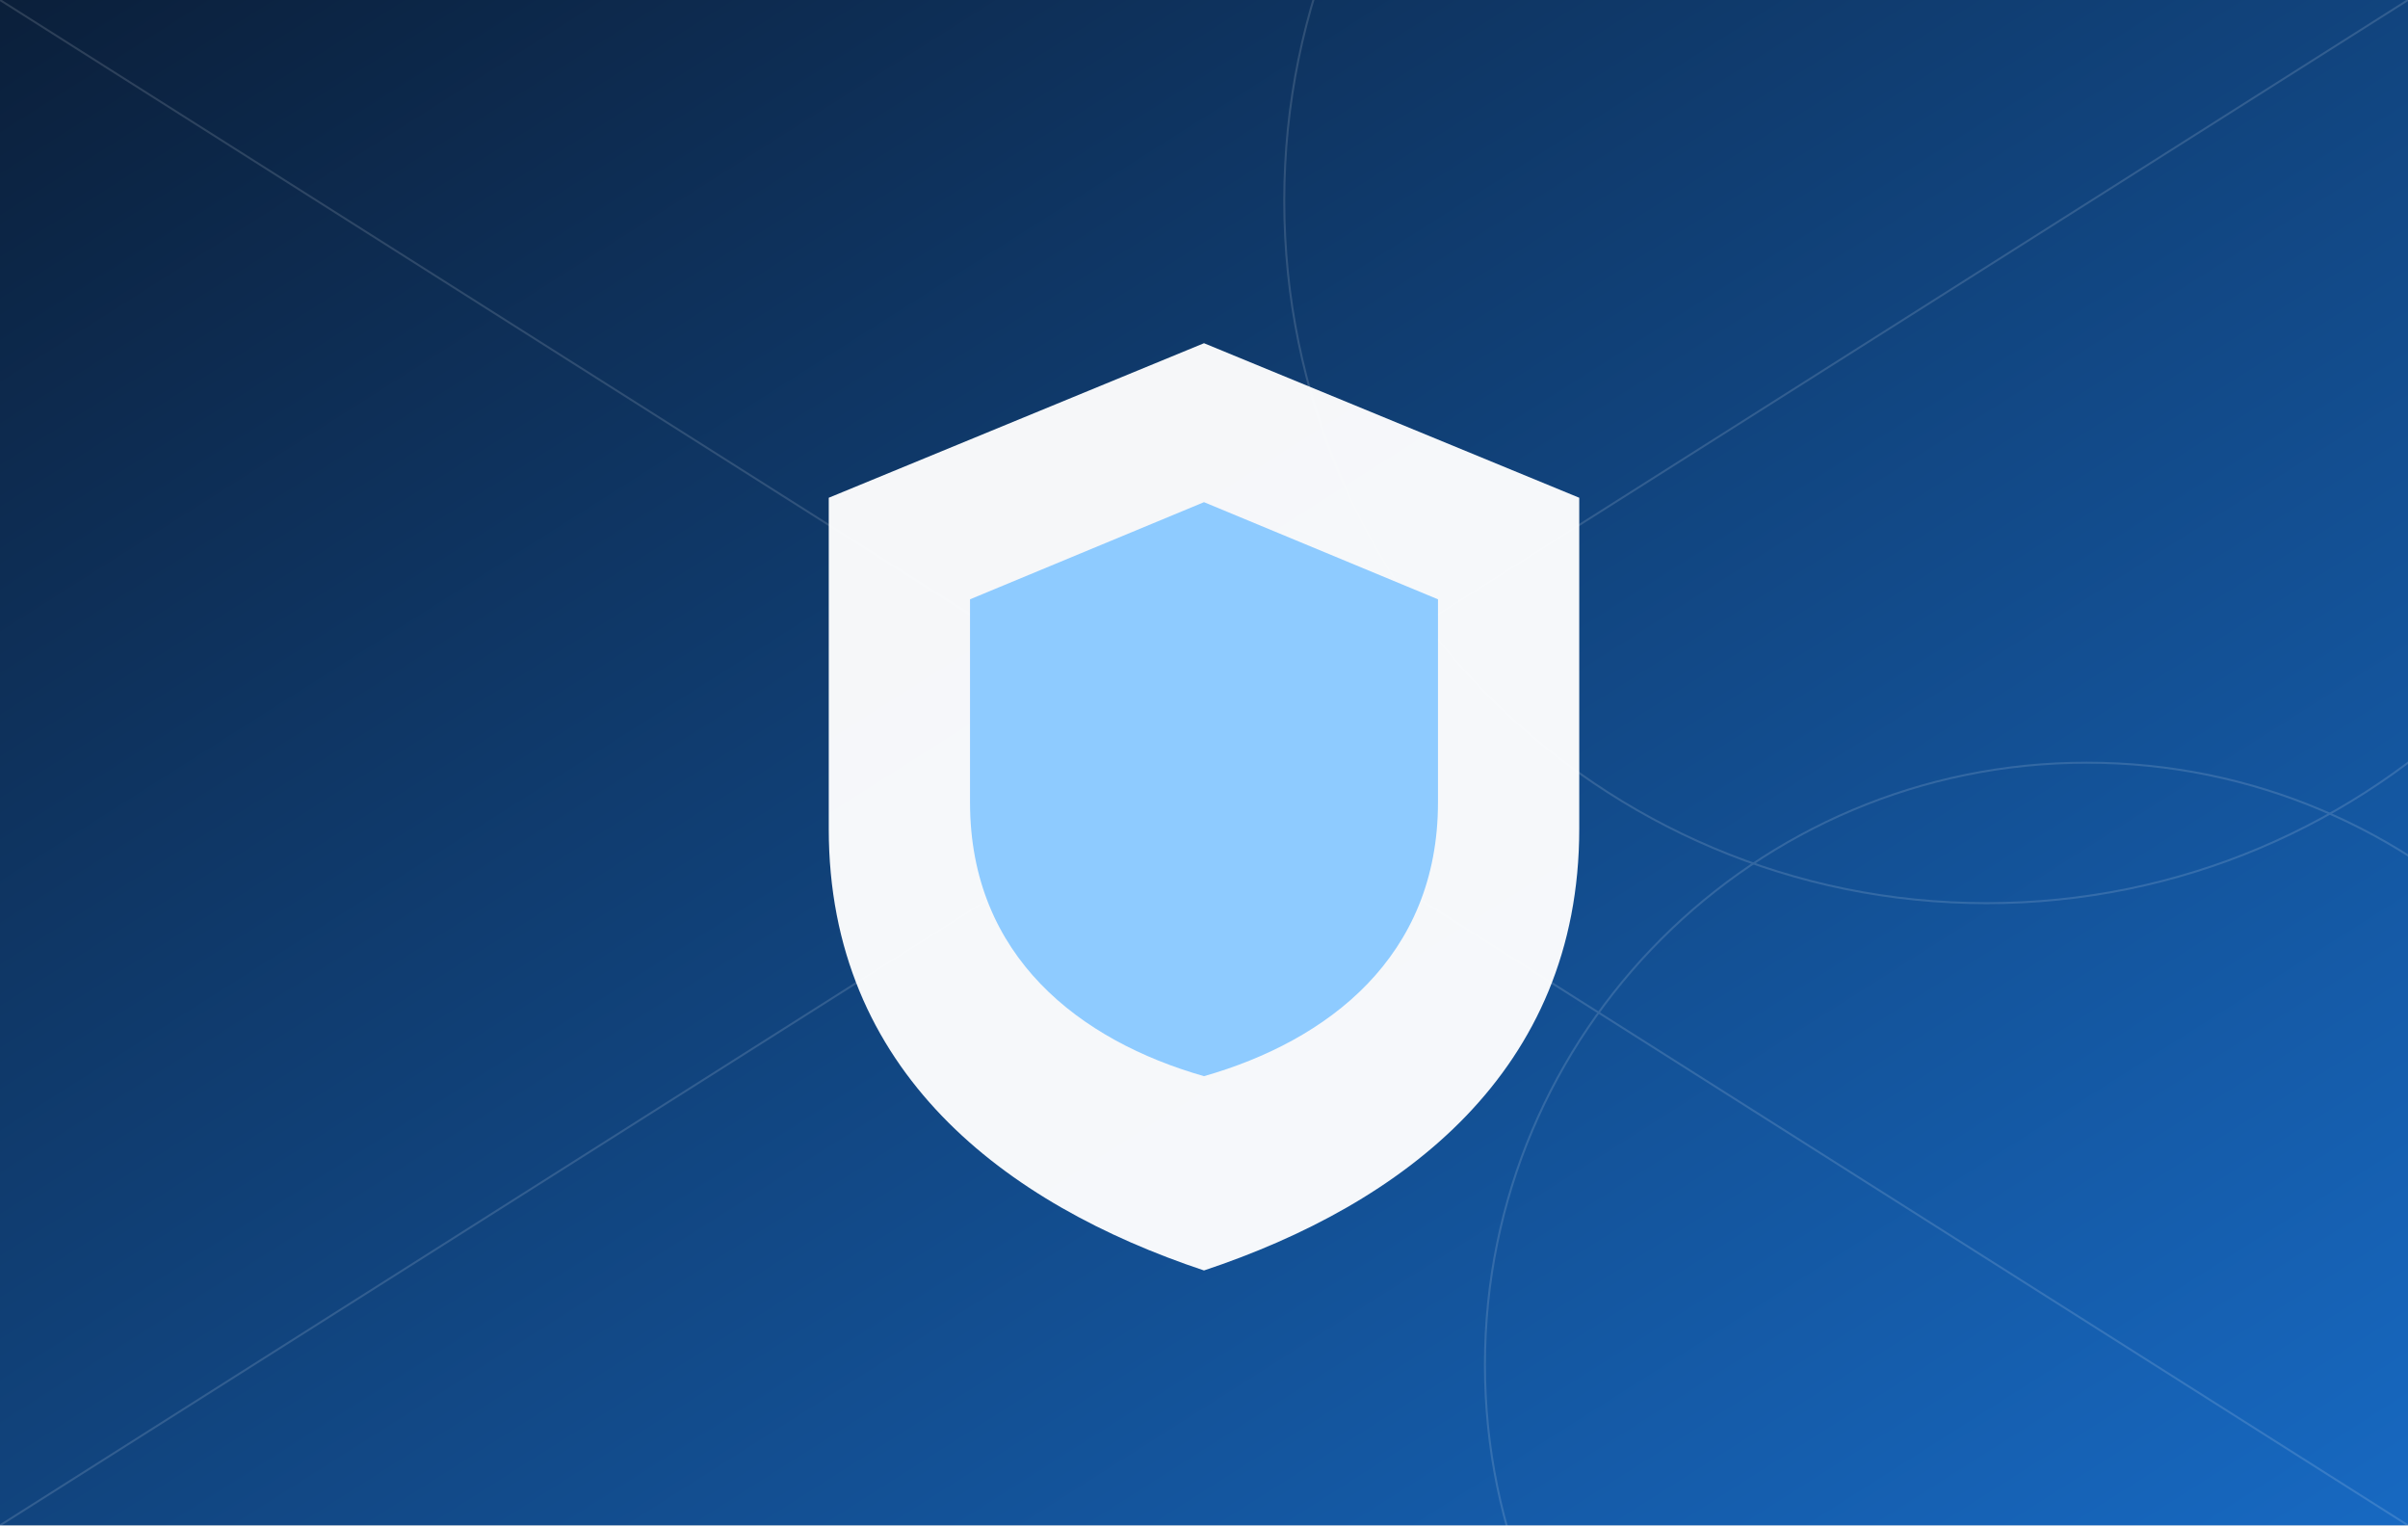
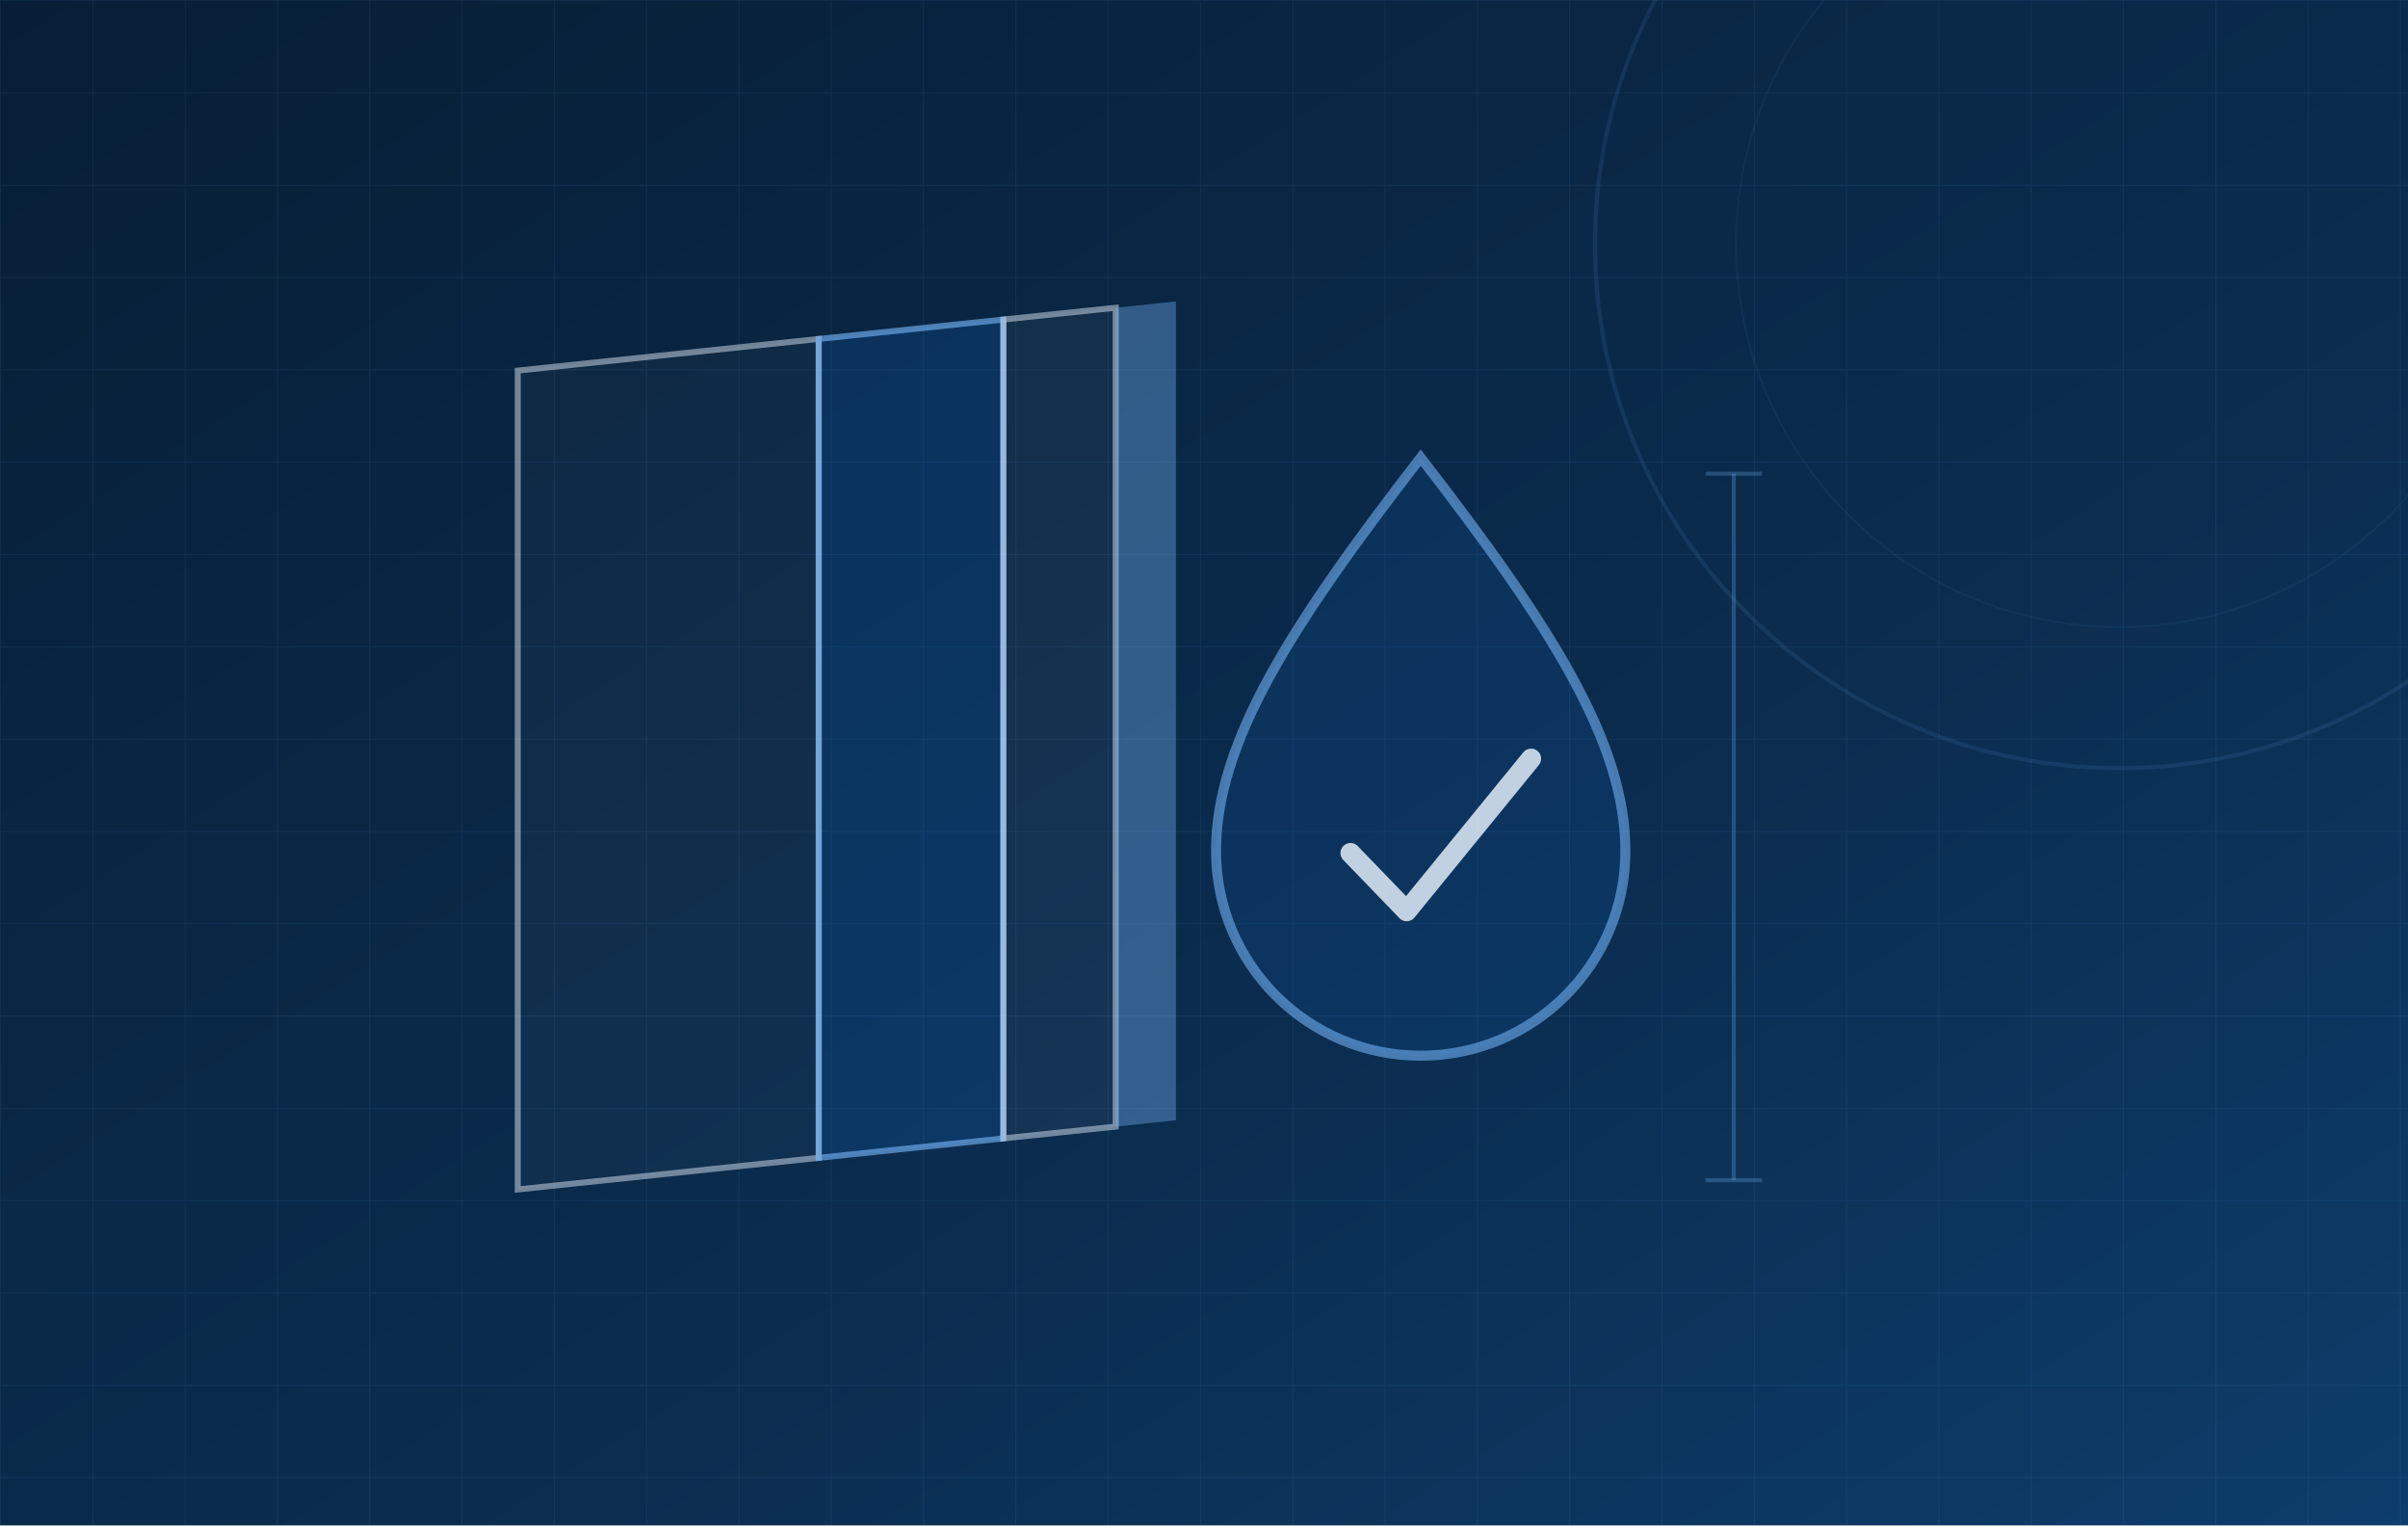
<svg xmlns="http://www.w3.org/2000/svg" width="1200" height="760" viewBox="0 0 1200 760">
  <defs>
    <linearGradient id="bg" x1="0" y1="0" x2="1" y2="1">
-       <stop offset="0%" stop-color="#0B1F3A" />
-       <stop offset="100%" stop-color="#1769C2" />
+       <stop offset="0%" stop-color="#071E36" />
+       <stop offset="62%" stop-color="#0B2D50" />
+       <stop offset="100%" stop-color="#0D3D6B" />
    </linearGradient>
+     <pattern id="grid" width="46" height="46" patternUnits="userSpaceOnUse">
+       <path d="M 46 0 L 0 0 0 46" fill="none" stroke="#7ABAFF" stroke-opacity="0.075" stroke-width="1" />
+     </pattern>
+     <filter id="glow" x="-50%" y="-50%" width="200%" height="200%">
+       <feGaussianBlur stdDeviation="8" result="blur" />
+       <feMerge>
+         <feMergeNode in="blur" />
+         <feMergeNode in="SourceGraphic" />
+       </feMerge>
+     </filter>
  </defs>
-   <rect width="1200" height="760" fill="url(#bg)" />
-   <g opacity="0.14" stroke="#ffffff" fill="none">
-     <circle cx="990" cy="100" r="350" />
-     <circle cx="1040" cy="680" r="300" />
-     <path d="M0 0 L1200 760" />
-     <path d="M1200 0 L0 760" />
-   </g>
-   <g transform="translate(600,380) scale(2.2)">
-     <path d="M0,-95 L85,-60 L85,15 C85,70 45,100 0,115 C-45,100 -85,70 -85,15 L-85,-60 Z" fill="#ffffff" fill-opacity="0.96" />
-     <path d="M0,-59 L53,-37 L53,9 C53,44 28,63 0,71 C-28,63 -53,44 -53,9 L-53,-37 Z" fill="#8ECBFF" />
+   <rect width="100%" height="100%" fill="url(#bg)" />
+   <rect width="100%" height="100%" fill="url(#grid)" />
+   <circle cx="88%" cy="16%" r="26%" fill="none" stroke="#7ABAFF" stroke-opacity="0.10" stroke-width="2" />
+   <circle cx="88%" cy="16%" r="19%" fill="none" stroke="#7ABAFF" stroke-opacity="0.055" stroke-width="1" />
+   <path d="M 4% 90% H 36%" stroke="#7ABAFF" stroke-opacity="0.26" stroke-width="2" />
+   <path d="M 4% 90% v -14" stroke="#7ABAFF" stroke-opacity="0.26" stroke-width="2" />
+   <g transform="translate(188 118)">
+     <g transform="skewY(-6)">
+       <rect x="70" y="74" width="150" height="408" fill="#FFFFFF" fill-opacity="0.025" stroke="#EAF4FF" stroke-opacity="0.46" stroke-width="3" />
+       <rect x="220" y="74" width="92" height="408" fill="#1470D3" fill-opacity="0.18" stroke="#7ABAFF" stroke-opacity="0.60" stroke-width="3" />
+       <rect x="312" y="74" width="56" height="408" fill="#FFFFFF" fill-opacity="0.04" stroke="#EAF4FF" stroke-opacity="0.46" stroke-width="3" />
+       <rect x="368" y="74" width="30" height="408" fill="#7ABAFF" fill-opacity="0.36" />
+     </g>
+     <path d="M520 110 C585 194 622 252 622 306 a102 102 0 1 1 -204 0 c0-54 37-112 102-196z" fill="#1470D3" fill-opacity="0.13" stroke="#7ABAFF" stroke-opacity="0.55" stroke-width="5" />
+     <path d="M485 307 l28 29 62-76" fill="none" stroke="#EAF4FF" stroke-opacity="0.82" stroke-width="10" stroke-linecap="round" stroke-linejoin="round" />
+     <path d="M676 118 V470" stroke="#7ABAFF" stroke-opacity="0.26" stroke-width="2" />
+     <path d="M662 118 H690 M662 470 H690" stroke="#7ABAFF" stroke-opacity="0.26" stroke-width="2" />
  </g>
</svg>
